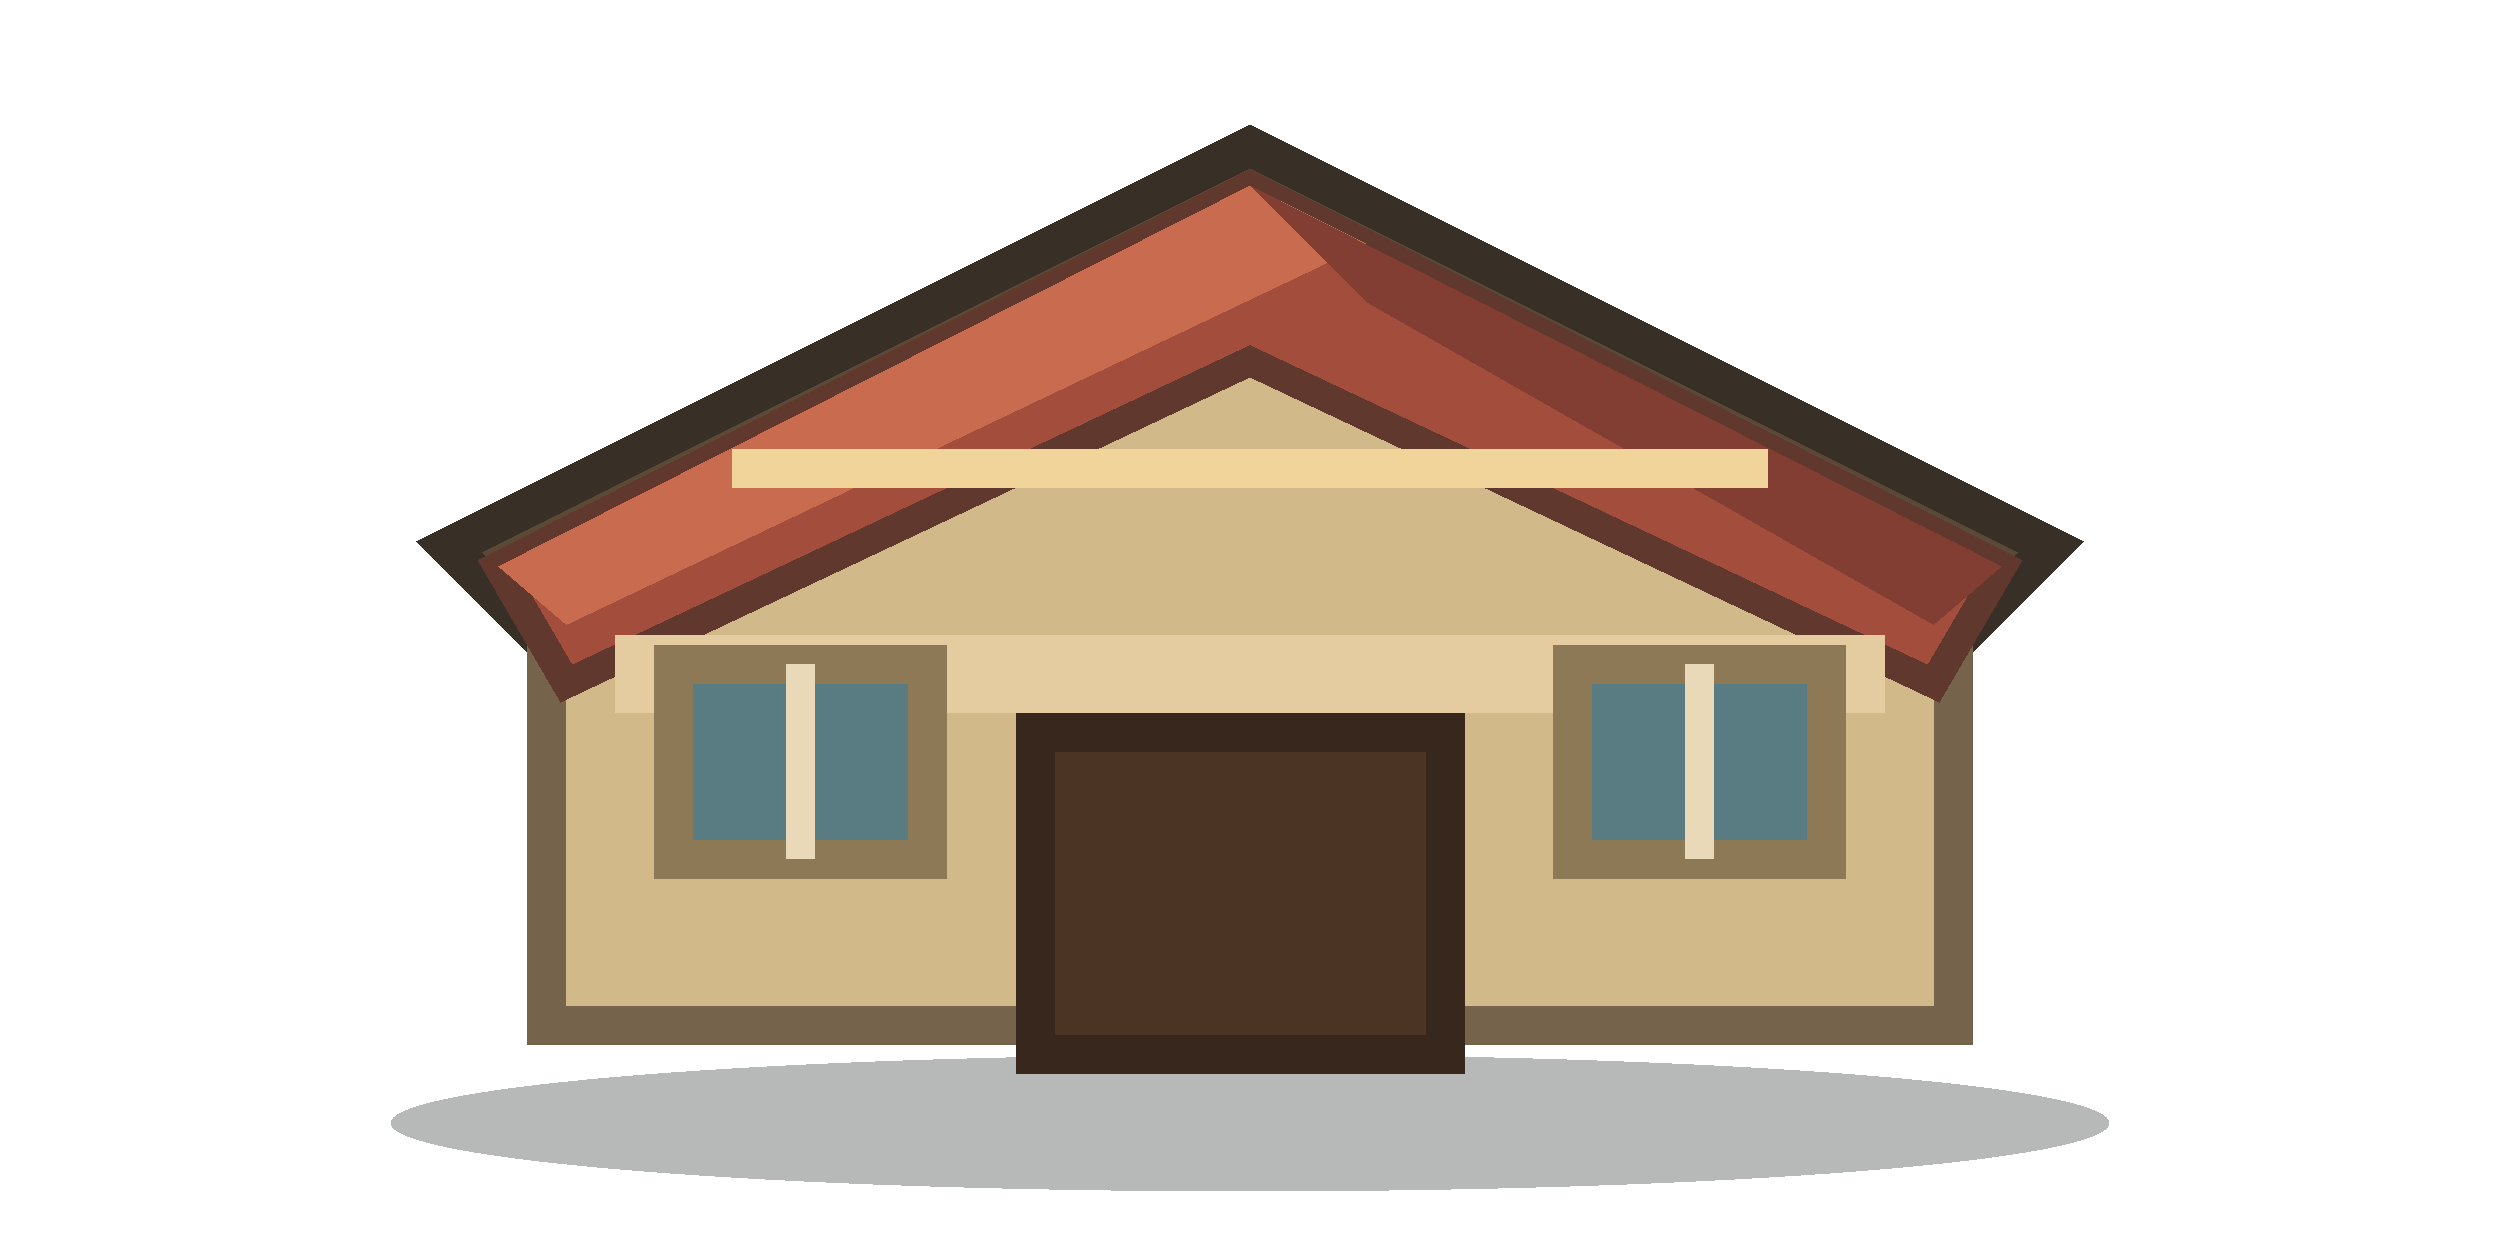
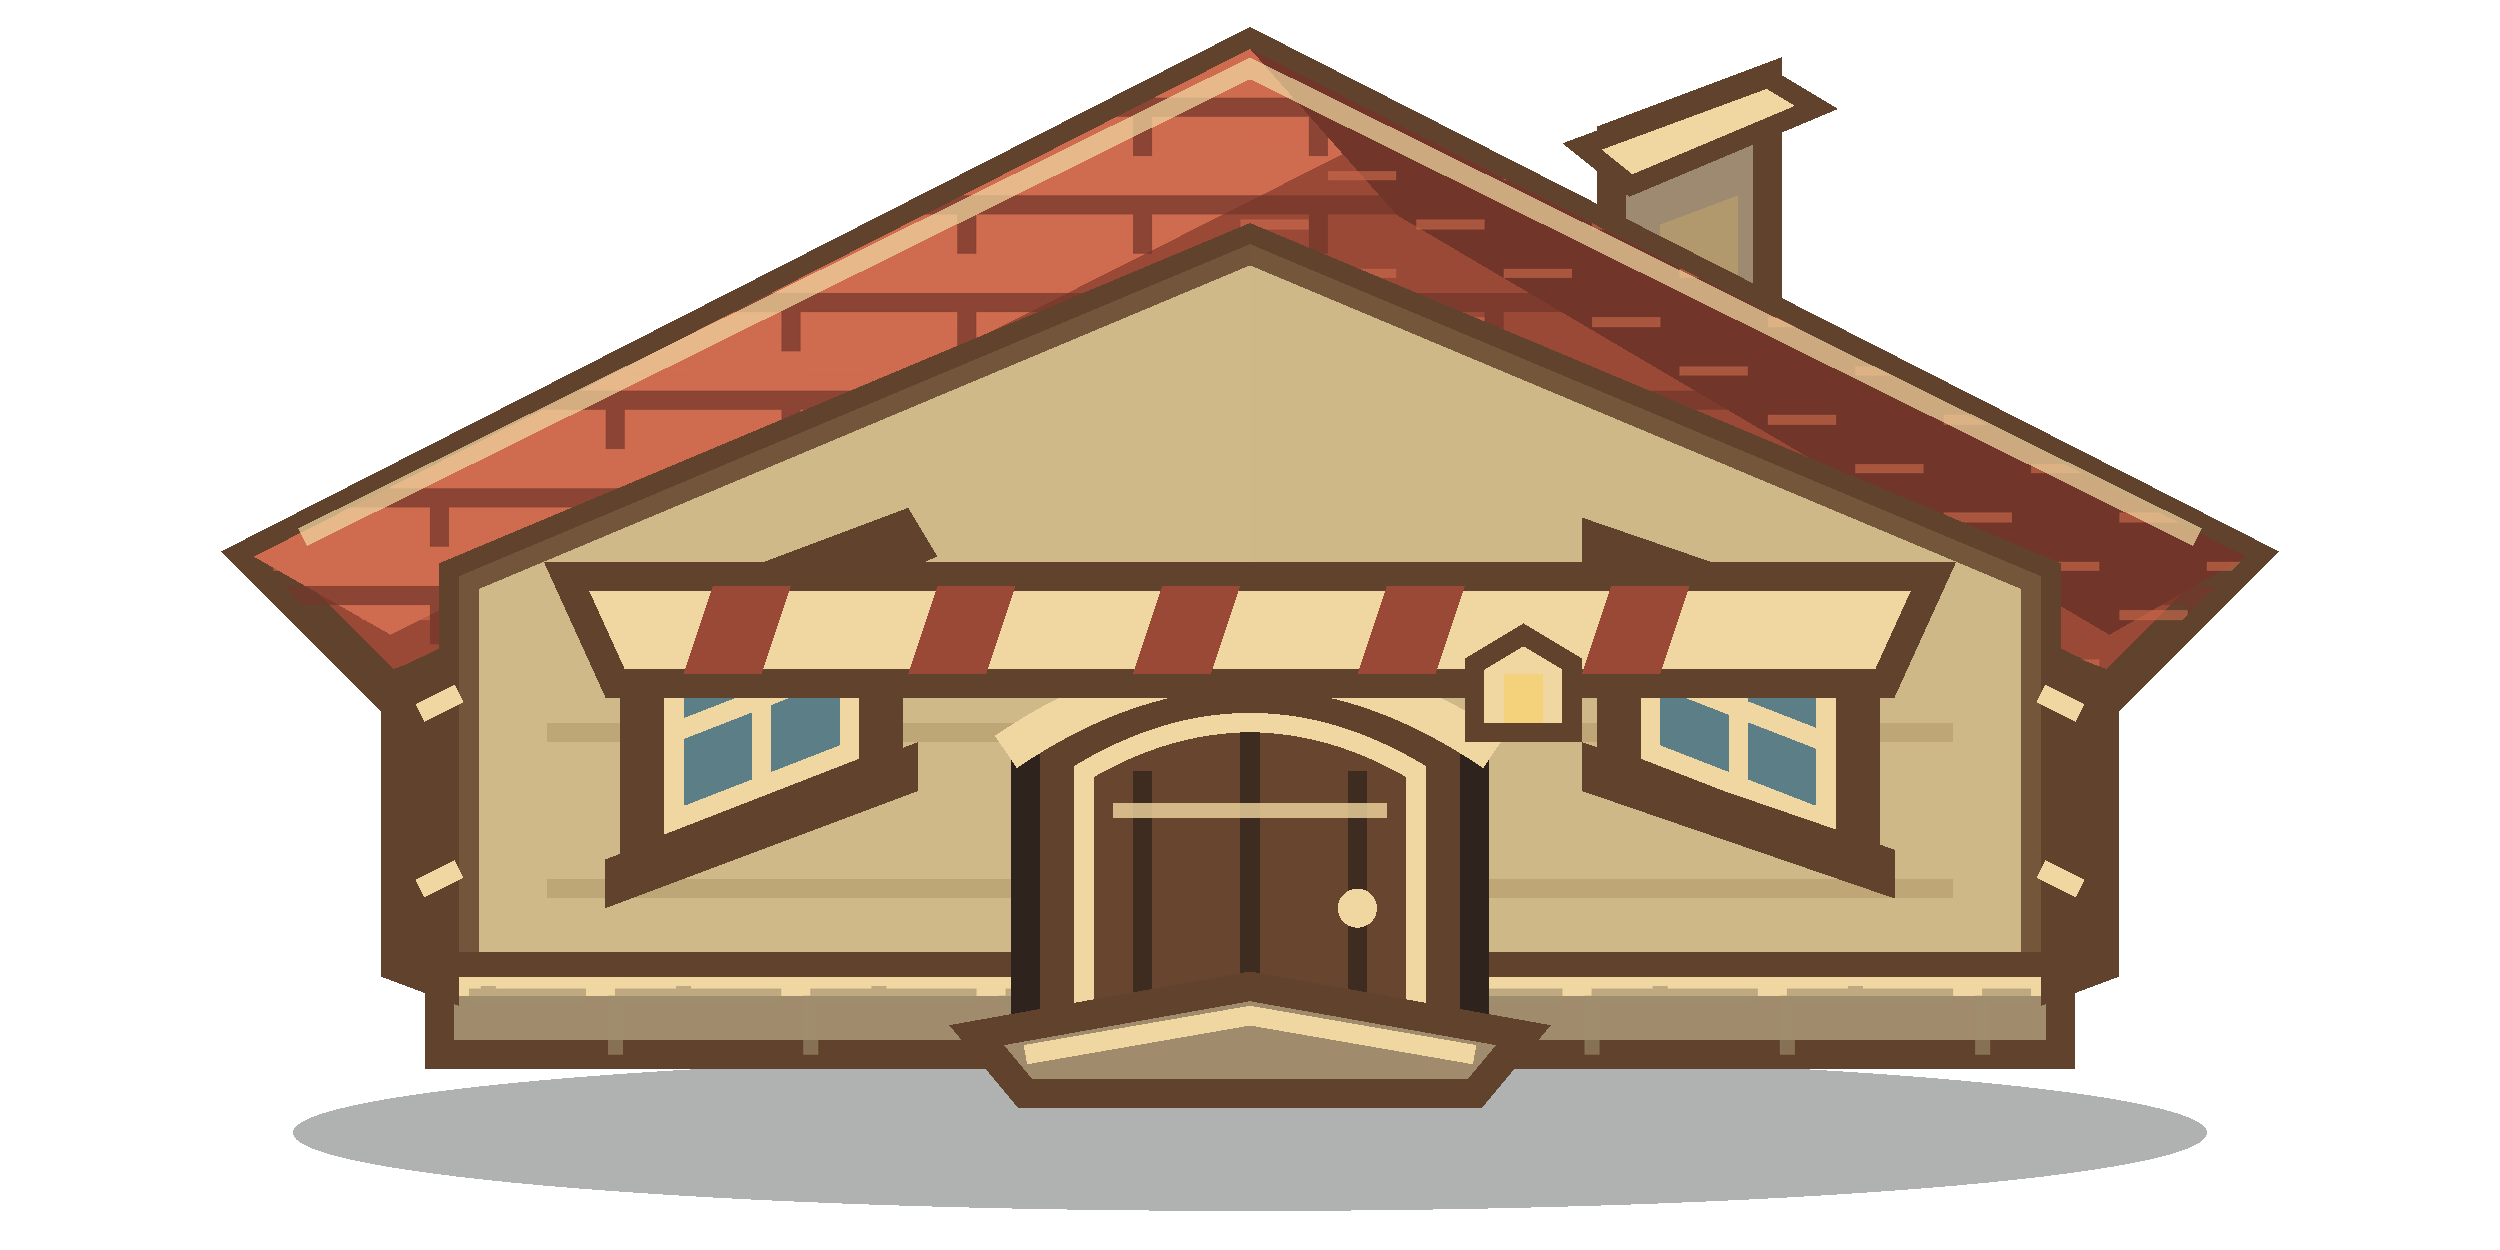
<svg xmlns="http://www.w3.org/2000/svg" viewBox="0 0 256 128" shape-rendering="crispEdges">
-   <ellipse cx="128" cy="115" rx="88" ry="7" fill="#29332c" opacity=".34" />
-   <path d="M46 56 128 15 210 56 201 65 128 31 55 65Z" fill="#5b4937" stroke="#382f27" stroke-width="4" />
-   <path d="M56 60 128 28 200 60 200 105 56 105Z" fill="#d1b98a" stroke="#75634b" stroke-width="4" />
-   <path d="M51 58 128 19 205 58 198 70 128 37 58 70Z" fill="#a34e3c" stroke="#61382e" stroke-width="3" />
-   <path d="M63 65h130v8H63z" fill="#e4cba0" />
-   <path d="M106 75h42v33h-42z" fill="#4c3424" stroke="#38271d" stroke-width="4" />
-   <path d="M69 68h26v20H69zM161 68h26v20h-26z" fill="#587c82" stroke="#8e7957" stroke-width="4" />
-   <path d="M82 68v20M174 68v20" stroke="#e9d9b9" stroke-width="3" />
-   <path d="M51 58 128 19 140 25 58 64Z" fill="#c86b4f" />
-   <path d="M128 19 205 58 198 64 140 31Z" fill="#823e32" />
-   <path d="M75 48h106" stroke="#f0d49a" stroke-width="4" />
+   <defs>
+     <pattern id="roofTiles" width="18" height="10" patternUnits="userSpaceOnUse">
+       <path d="M0 1H18M9 1V6" stroke="#713629" stroke-width="2" opacity=".72" />
+       <path d="M1 3H8M10 8H17" stroke="#cf6b4f" stroke-width="1" opacity=".6" />
+     </pattern>
+     <pattern id="stones" width="20" height="12" patternUnits="userSpaceOnUse">
+       <path d="M0 1H20M10 1V6M3 6H20M3 6V12" fill="none" stroke="#a08c6c" stroke-width="1.5" opacity=".68" />
+     </pattern>
+   </defs>
+   <ellipse cx="128" cy="116" rx="98" ry="8" fill="#202a23" opacity=".36" />
+   <path d="M165 35V14L181 8V43Z" fill="#9e8a70" stroke="#61432d" stroke-width="3" />
+   <path d="M162 15 181 8 186 11 167 19Z" fill="#f0d6a0" stroke="#61432d" stroke-width="2" />
+   <path d="M170 23 178 20V31L170 34Z" fill="#b69c6d" opacity=".8" />
+   <path d="M26 57 128 5 230 57 216 71 128 29 40 71Z" fill="#9b4937" stroke="#61432d" stroke-width="4" />
+   <path d="M26 57 128 5 143 13 40 65Z" fill="#cf6b4f" />
+   <path d="M128 5 230 57 216 65 143 22Z" fill="#713629" />
+   <path d="M26 57 128 5 230 57 216 71 128 29 40 71Z" fill="url(#roofTiles)" />
+   <path d="M31 55 128 7 225 55" fill="none" stroke="#f0d6a0" stroke-width="2" opacity=".72" />
+   <path d="M47 59 128 25 209 59 209 105 47 105Z" fill="#d6c08e" stroke="#61432d" stroke-width="4" />
+   <path d="M47 59 128 25 128 105 47 105Z" fill="#b69c6d" opacity=".2" />
+   <path d="M128 25 209 59 209 105 128 105Z" fill="#b69c6d" opacity=".22" />
+   <path d="M45 99 128 99 211 99 211 108 45 108Z" fill="#a08c6c" stroke="#61432d" stroke-width="3" />
+   <path d="M46 101H210" stroke="#f0d6a0" stroke-width="2" />
+   <path d="M48 101 128 101 208 101 208 108 48 108Z" fill="url(#stones)" opacity=".9" />
+   <path d="M56 75H200M56 91H200" stroke="#b69c6d" stroke-width="2" opacity=".65" />
+   <path d="M65 66 91 56 91 79 65 89Z" fill="#61432d" stroke="#61432d" stroke-width="3" />
+   <path d="M69 67 87 60 87 77 69 84Z" fill="#5c7f87" stroke="#f0d6a0" stroke-width="2" />
+   <path d="M78 63V80M69 75 87 68" stroke="#f0d6a0" stroke-width="2" />
+   <path d="M61 64 93 52 96 57 64 70Z" fill="#61432d" />
+   <path d="M62 88 94 76 94 81 62 93Z" fill="#61432d" />
+   <path d="M165 56 191 66 191 89 165 79Z" fill="#61432d" stroke="#61432d" stroke-width="3" />
+   <path d="M169 60 187 67 187 84 169 77Z" fill="#5c7f87" stroke="#f0d6a0" stroke-width="2" />
+   <path d="M178 64V80M169 69 187 76" stroke="#f0d6a0" stroke-width="2" />
+   <path d="M162 53 194 64 194 69 162 58Z" fill="#61432d" />
+   <path d="M162 76 194 87 194 92 162 81Z" fill="#61432d" />
+   <path d="M105 76Q128 62 151 76V107H105Z" fill="#61432d" stroke="#2e241d" stroke-width="3" />
+   <path d="M111 79Q128 69 145 79V105H111Z" fill="#68452e" stroke="#f0d6a0" stroke-width="2" />
+   <path d="M117 79V104M128 75V104M139 79V104" stroke="#3e2c21" stroke-width="2" />
+   <path d="M114 83 142 83" stroke="#f0d6a0" stroke-width="1.5" opacity=".8" />
+   <circle cx="139" cy="93" r="2" fill="#f0d6a0" />
+   <path d="M103 77Q128 60 153 77" fill="none" stroke="#f0d6a0" stroke-width="4" />
+   <path d="M100 106 128 101 156 106 151 112 105 112Z" fill="#a08c6c" stroke="#61432d" stroke-width="3" />
+   <path d="M105 108 128 104 151 108" fill="none" stroke="#f0d6a0" stroke-width="2" />
+   <path d="M58 59 198 59 193 70 63 70Z" fill="#f0d6a0" stroke="#61432d" stroke-width="3" />
+   <path d="M73 60 81 60 78 69 70 69ZM96 60 104 60 101 69 93 69ZM119 60 127 60 124 69 116 69ZM142 60 150 60 147 69 139 69ZM165 60 173 60 170 69 162 69Z" fill="#9b4937" />
+   <path d="M151 75V68L156 65 161 68V75Z" fill="#f0d6a0" stroke="#61432d" stroke-width="2" />
+   <path d="M154 69H158V74H154Z" fill="#f4d27b" />
+   <path d="M39 69 47 66V103L39 100ZM209 66 217 69V100L209 103Z" fill="#61432d" />
+   <path d="M43 73 47 71M43 91 47 89M209 71 213 73M209 89 213 91" stroke="#f0d6a0" stroke-width="2" />
</svg>
